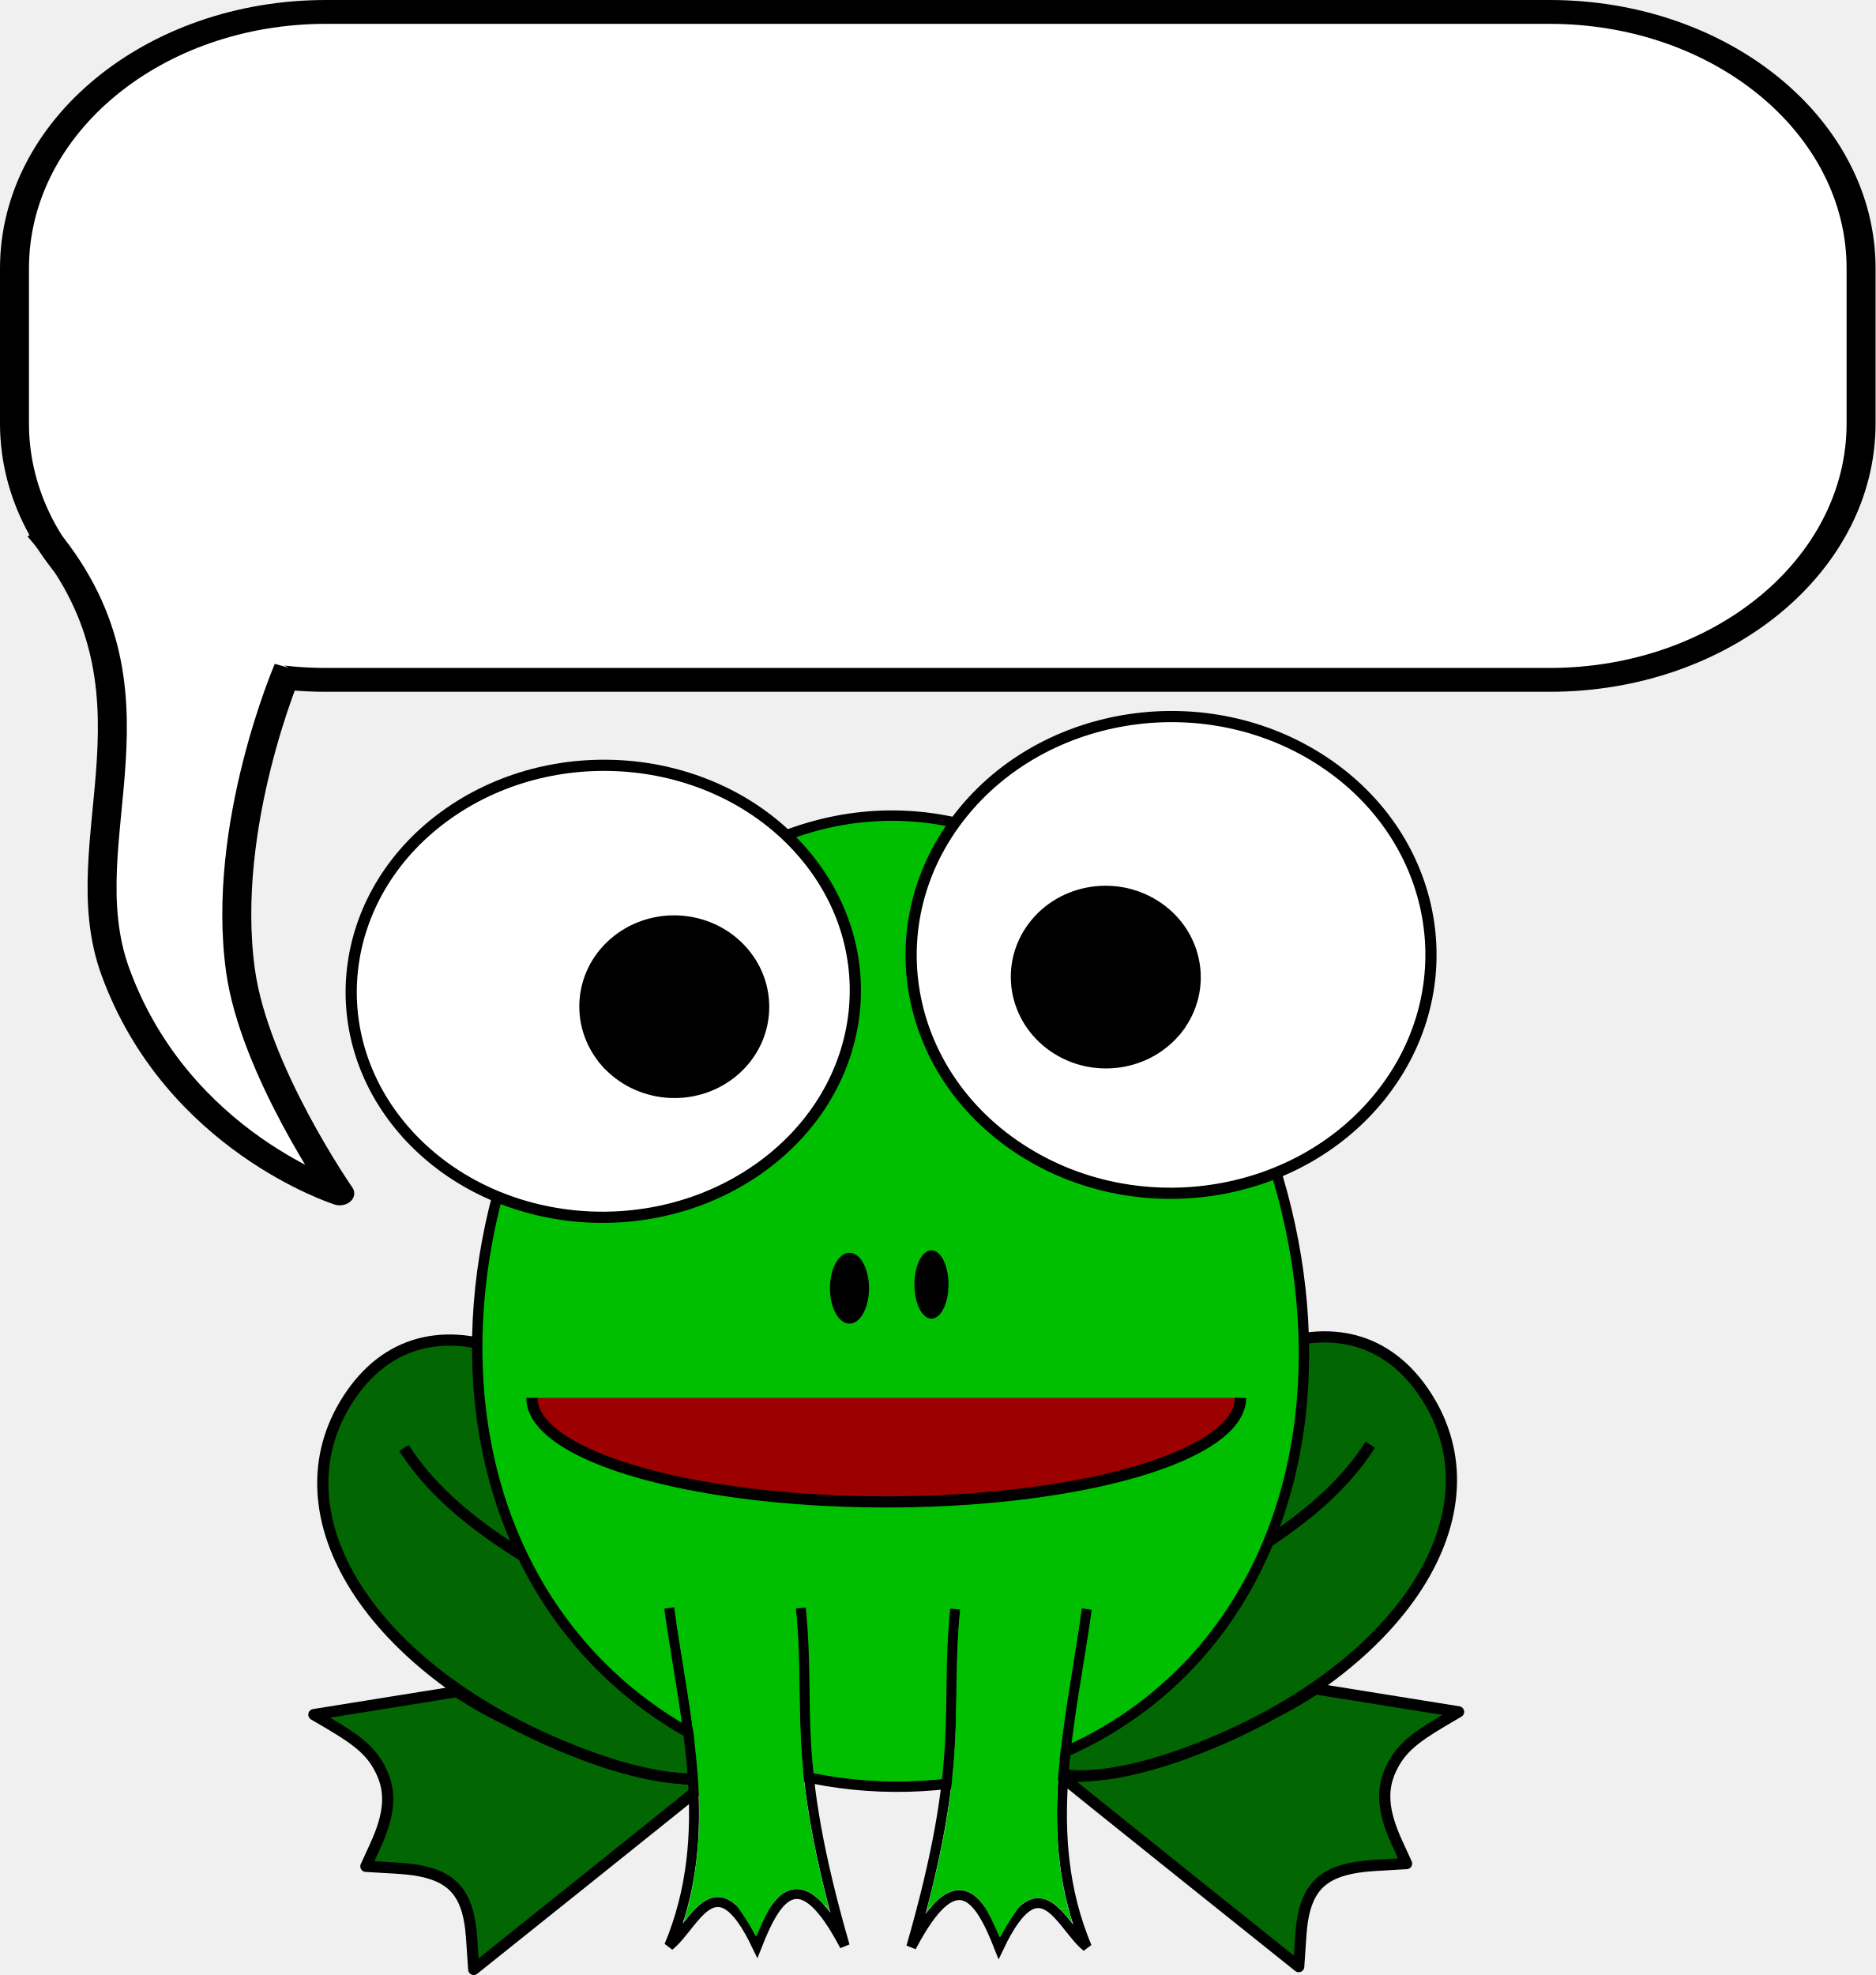
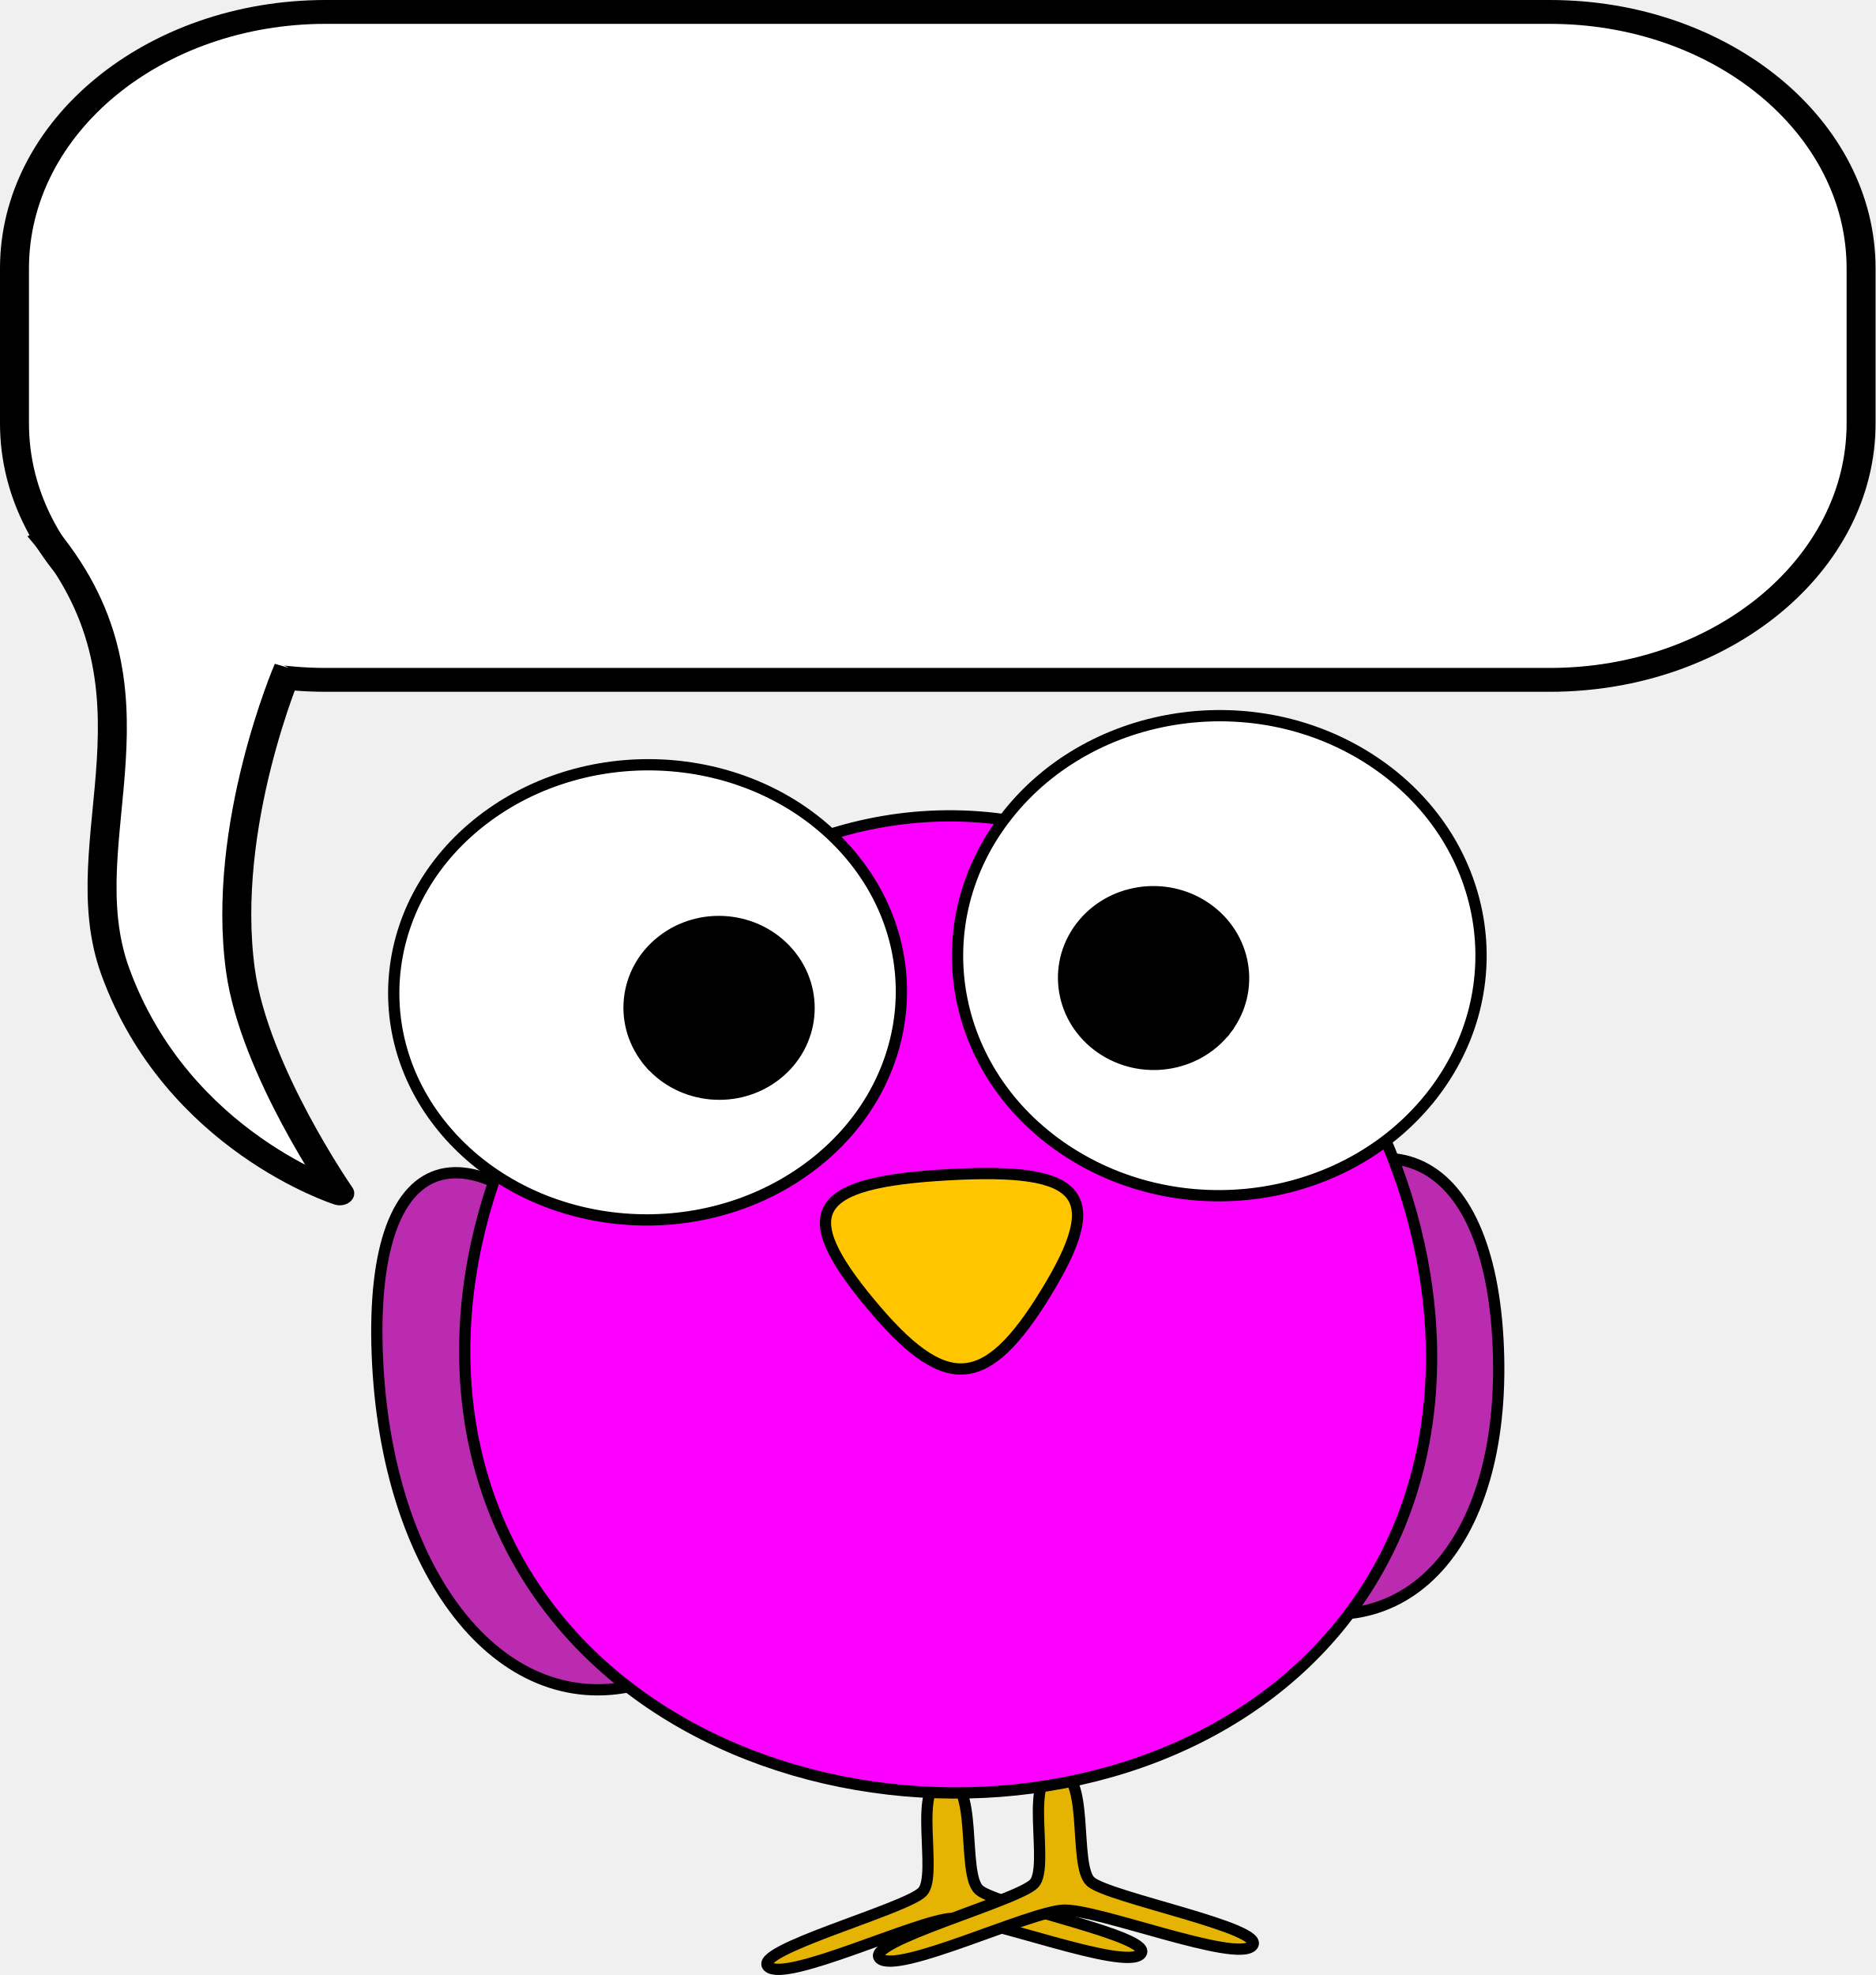
<svg xmlns="http://www.w3.org/2000/svg" viewBox="0 0 490.826 516.778" id="svg2" version="1.1" width="490.826" height="516.778">
  <defs id="defs21" />
  <flowRoot xml:space="preserve" id="flowRoot4153" style="font-style:normal;font-variant:normal;font-weight:normal;font-stretch:normal;font-size:80px;line-height:125%;font-family:Ubuntu;-inkscape-font-specification:Ubuntu;letter-spacing:0px;word-spacing:0px;fill:#000000;fill-opacity:1;stroke:none;stroke-width:1px;stroke-linecap:butt;stroke-linejoin:miter;stroke-opacity:1" transform="translate(151.8329,84.61235)">
    <flowRegion id="flowRegion4155">
      <rect id="rect4157" width="180" height="81.5" x="-63" y="-77" />
    </flowRegion>
    <flowPara id="flowPara4159" />
  </flowRoot>
-   <g id="g4851" transform="translate(142.4793,25.84459)">
-     <g transform="matrix(3.790163,0,0,3.120942,-108.3678,152.0491)" id="g4213">
-       <rect style="fill:#ffffff;fill-opacity:1;stroke:#000000;stroke-width:2;stroke-miterlimit:4;stroke-dasharray:none;stroke-opacity:1" id="rect4163" width="127.5" height="56" x="-8" y="-56" ry="21.5" />
-       <path style="fill:#ffffff;fill-opacity:1;fill-rule:evenodd;stroke:#000000;stroke-width:2;stroke-linecap:butt;stroke-linejoin:round;stroke-miterlimit:4;stroke-dasharray:none;stroke-opacity:1" d="m -6.289,-12.613 c 9.63,13.474 1.876,25.839 5.256,37.085 4.291,14.277 15.492,18.58 15.492,18.58 0,0 -5.904,-10.32 -6.855,-18.688 -1.383,-12.174 3.313,-25.376 3.313,-25.376" id="path4193" />
-     </g>
-     <g id="g3511" transform="matrix(2.926616,0,0,2.926616,630.6665,410.1261)">
-       <g id="g3484" transform="translate(37.65579,0)">
-         <path id="path4761-9" d="m -196.31,18.378 c -5.834,-4.667 -10.686,-8.57 -10.783,-8.674 -0.097,-0.103 0.176,-0.079 0.608,0.053 1.145,0.352 5.558,-0.345 8.974,-1.416 2.904,-0.911 9.473,-3.92 12.034,-5.513 l 1.287,-0.8 6.391,1.027 6.391,1.027 -1.491,0.878 c -2.686,1.583 -3.742,2.555 -4.523,4.168 -0.924,1.909 -0.773,3.857 0.519,6.679 l 0.843,1.842 -2.74,0.159 c -4.759,0.275 -6.413,1.82 -6.715,6.269 l -0.189,2.787 -10.607,-8.486 z" style="fill:#026602;fill-opacity:1;fill-rule:evenodd;stroke:#000000;stroke-linecap:square;stroke-linejoin:round;stroke-opacity:1" />
-         <path style="fill:#026602;fill-rule:evenodd;stroke:#000000;stroke-width:1;stroke-linecap:square;stroke-linejoin:round" id="imagebot_10-36" d="m -174.334,-24.205 c -6.785,-10.437 -20.917,-4.811 -32.117,12.786 -11.201,17.599 -5.869,25.798 12.118,18.638 17.986,-7.161 26.785,-20.987 19.999,-31.423 z" />
-         <path id="path4761-0-4" d="m -248.866,18.626 c 5.834,-4.667 10.686,-8.57 10.783,-8.674 0.097,-0.103 -0.176,-0.079 -0.608,0.053 -1.145,0.352 -5.558,-0.345 -8.974,-1.416 -2.904,-0.911 -9.473,-3.92 -12.034,-5.513 l -1.287,-0.8 -6.391,1.027 -6.391,1.027 1.491,0.878 c 2.686,1.583 3.742,2.555 4.523,4.168 0.924,1.909 0.773,3.857 -0.519,6.679 l -0.843,1.842 2.74,0.159 c 4.759,0.275 6.413,1.82 6.715,6.269 l 0.189,2.787 10.607,-8.486 z" style="fill:#026602;fill-opacity:1;fill-rule:evenodd;stroke:#000000;stroke-linecap:square;stroke-linejoin:round;stroke-opacity:1" />
-         <path style="fill:#026602;fill-rule:evenodd;stroke:#000000;stroke-width:1;stroke-linecap:square;stroke-linejoin:round" id="imagebot_10-3-2" d="m -270.684,-23.919 c 6.785,-10.437 20.917,-4.811 32.117,12.786 11.201,17.599 5.869,25.798 -12.118,18.638 -17.986,-7.161 -26.785,-20.987 -19.999,-31.423 z" />
-         <path id="path4790-59" d="m -199.307,-4.798 c 7.561,-4.285 15.635,-8.159 20,-15" style="fill:none;stroke:#000000;stroke-width:1px;stroke-linecap:butt;stroke-linejoin:miter;stroke-opacity:1" />
-         <path id="path4790-5-8" d="m -245.711,-4.512 c -7.561,-4.285 -15.635,-8.159 -20,-15" style="fill:none;stroke:#000000;stroke-width:1px;stroke-linecap:butt;stroke-linejoin:miter;stroke-opacity:1" />
-         <path style="fill:#00bf00;fill-rule:evenodd;stroke:#000000;stroke-width:0.928;stroke-linecap:square;stroke-linejoin:round" id="imagebot_7-0" d="m -221.075,-76.028 c -26.222,-1.021 -46.829,38.263 -34.343,65.473 12.484,27.213 51.814,28.746 65.552,2.557 13.738,-26.189 -4.989,-67.006 -31.209,-68.03 z" />
-         <path style="fill:#ffffff;fill-rule:evenodd;stroke:#000000;stroke-width:1;stroke-linecap:square;stroke-linejoin:round" id="imagebot_6-3" d="m -265.33,-47.486 c -7.884,-8.609 -6.469,-21.345 3.162,-28.443 9.633,-7.098 23.835,-5.874 31.719,2.737 7.886,8.609 6.471,21.345 -3.162,28.443 -9.565,7.049 -23.65,5.896 -31.576,-2.582" />
-         <path style="fill-rule:evenodd;stroke:#000000;stroke-width:1;stroke-linecap:square;stroke-linejoin:round" id="imagebot_5-6" d="m -247.71,-54.101 c -2.805,-3.276 -2.319,-8.107 1.089,-10.79 3.408,-2.683 8.445,-2.206 11.251,1.068 2.805,3.274 2.319,8.107 -1.089,10.792 -3.384,2.664 -8.38,2.213 -11.199,-1.012" />
-         <path style="fill:#ffffff;fill-rule:evenodd;stroke:#000000;stroke-width:1;stroke-linecap:square;stroke-linejoin:round" id="imagebot_4-2" d="m -178.317,-51.089 c 7.543,-9.529 5.242,-22.854 -5.14,-29.758 -10.385,-6.905 -24.92,-4.778 -32.463,4.754 -7.546,9.529 -5.244,22.854 5.14,29.758 10.312,6.857 24.731,4.812 32.326,-4.582" />
-         <path style="fill-rule:evenodd;stroke:#000000;stroke-width:1;stroke-linecap:square;stroke-linejoin:round" id="imagebot_3-2" d="m -196.479,-57.099 c 2.587,-3.426 1.787,-8.221 -1.79,-10.71 -3.577,-2.49 -8.574,-1.734 -11.161,1.689 -2.587,3.423 -1.787,8.221 1.79,10.713 3.551,2.472 8.509,1.745 11.113,-1.63" />
-         <ellipse ry="3.057" rx="1.524" cy="-34.126" cx="-218.542" id="path4678-0-8" style="fill:#000000;fill-opacity:1;fill-rule:evenodd;stroke:none" />
-         <ellipse ry="3.169" rx="1.747" cy="-33.792" cx="-225.874" id="path4678-0-9-3" style="fill:#000000;fill-opacity:1;fill-rule:evenodd;stroke:none" />
-         <path style="fill:none;stroke:#000000;stroke-width:0.889px;stroke-linecap:butt;stroke-linejoin:miter;stroke-opacity:1" d="m -241.995,-5.202 c 1.394,10.069 4.211,20.137 0,30.206 2.35,-1.878 4.128,-7.784 7.847,0 1.794,-4.568 3.863,-7.608 7.847,0 -4.883,-16.949 -2.993,-20.864 -3.923,-30.206 l 0,0 0,0 0,0" id="path4763-9-9-1" />
-         <path style="fill:#00bf00;fill-opacity:1;stroke:none" d="m -240.214,21.094 c 0.929,-3.826 1.131,-7.979 0.633,-13.004 -0.2,-2.018 -0.439,-3.707 -1.212,-8.552 -0.508,-3.185 -0.59,-3.71 -0.582,-3.718 0.032,-0.034 10.707,-0.439 10.727,-0.407 0.027,0.043 0.1,0.983 0.173,2.225 0.023,0.389 0.062,1.781 0.088,3.094 0.094,4.892 0.158,6.495 0.334,8.353 0.325,3.433 0.948,6.925 1.987,11.131 0.16,0.649 0.303,1.21 0.316,1.246 0.018,0.046 -0.007,0.065 -0.085,0.065 -0.08,0 -0.221,-0.114 -0.524,-0.424 -1.015,-1.039 -1.907,-1.381 -2.845,-1.091 -0.508,0.157 -1.123,0.645 -1.557,1.236 l -0.205,0.28 -1.41,0 -1.41,0 -0.332,-0.267 c -0.182,-0.147 -0.424,-0.314 -0.537,-0.371 -0.873,-0.442 -1.785,-0.29 -2.641,0.44 l -0.231,0.197 -0.396,0 -0.396,0 0.105,-0.431 z" id="path4802-5-5-5" />
-         <path style="fill:#00bf00;fill-opacity:1;stroke:none" d="m -234.468,23.76 c -0.313,-0.625 -1.253,-2.065 -1.669,-2.559 l -0.357,-0.424 1.967,-0.017 c 1.082,-0.009 1.978,-0.006 1.992,0.009 0.014,0.015 -0.072,0.184 -0.19,0.376 -0.306,0.496 -0.939,1.75 -1.212,2.402 -0.127,0.305 -0.25,0.575 -0.273,0.6 -0.022,0.025 -0.139,-0.149 -0.258,-0.387 z" id="path4804-1-5-8" />
-         <path style="fill:#00bf00;fill-opacity:1;stroke:none" d="m -240.668,22.729 c 0.012,-0.043 0.072,-0.246 0.133,-0.453 0.061,-0.207 0.132,-0.46 0.159,-0.563 l 0.049,-0.188 0.403,0 0.403,0 -0.285,0.298 c -0.157,0.164 -0.411,0.452 -0.566,0.641 -0.154,0.188 -0.289,0.343 -0.3,0.343 -0.011,0 -0.009,-0.035 0.003,-0.077 z" id="path4806-5-5-84" />
-         <path style="fill:#00bf00;fill-opacity:1;stroke:none" d="m -227.822,21.704 -0.142,-0.179 0.112,0 c 0.092,0 0.12,0.03 0.157,0.163 0.025,0.09 0.038,0.17 0.029,0.179 -0.009,0.009 -0.079,-0.065 -0.157,-0.163 z" id="path4808-7-7-33" />
-         <g transform="matrix(-1.000013,0,0,1.000013,-517.2856,10.89742)" id="g4166-4">
-           <g id="g4159-6">
-             <path style="fill:none;stroke:#000000;stroke-width:0.889px;stroke-linecap:butt;stroke-linejoin:miter;stroke-opacity:1" d="m -312.628,-16.002 c 1.394,10.069 4.211,20.137 0,30.206 2.35,-1.878 4.128,-7.784 7.847,0 1.794,-4.567 3.863,-7.608 7.847,0 -4.883,-16.949 -2.993,-20.864 -3.923,-30.206 l 0,0 0,0 0,0" id="path4763-9-9-1-5" />
-             <path style="fill:#00bf00;fill-opacity:1;stroke:none" d="m -310.848,10.294 c 0.929,-3.826 1.131,-7.979 0.633,-13.004 -0.2,-2.018 -0.439,-3.707 -1.212,-8.552 -0.508,-3.185 -0.59,-3.71 -0.582,-3.718 0.032,-0.034 10.707,-0.439 10.727,-0.407 0.027,0.043 0.1,0.983 0.173,2.225 0.023,0.389 0.062,1.781 0.088,3.094 0.094,4.892 0.158,6.495 0.334,8.353 0.325,3.433 0.948,6.925 1.987,11.13 0.16,0.649 0.303,1.21 0.316,1.246 0.018,0.046 -0.007,0.065 -0.085,0.065 -0.08,0 -0.221,-0.114 -0.524,-0.424 -1.015,-1.039 -1.907,-1.381 -2.845,-1.091 -0.508,0.157 -1.123,0.645 -1.557,1.236 l -0.205,0.28 -1.41,0 -1.41,0 -0.332,-0.267 c -0.182,-0.147 -0.424,-0.314 -0.537,-0.371 -0.873,-0.442 -1.785,-0.29 -2.641,0.44 l -0.231,0.197 -0.396,0 -0.396,0 0.105,-0.431 z" id="path4802-5-5-5-9" />
-             <path style="fill:#00bf00;fill-opacity:1;stroke:none" d="m -305.101,12.96 c -0.313,-0.625 -1.253,-2.065 -1.669,-2.559 l -0.357,-0.424 1.967,-0.017 c 1.082,-0.009 1.978,-0.006 1.992,0.009 0.014,0.015 -0.072,0.184 -0.19,0.376 -0.306,0.496 -0.939,1.75 -1.212,2.402 -0.127,0.305 -0.25,0.575 -0.273,0.6 -0.022,0.025 -0.139,-0.149 -0.258,-0.387 z" id="path4804-1-5-8-5" />
-             <path style="fill:#00bf00;fill-opacity:1;stroke:none" d="m -311.302,11.929 c 0.012,-0.043 0.072,-0.246 0.133,-0.453 0.061,-0.207 0.132,-0.46 0.159,-0.563 l 0.049,-0.188 0.403,0 0.403,0 -0.285,0.298 c -0.157,0.164 -0.411,0.452 -0.566,0.641 -0.154,0.188 -0.289,0.343 -0.3,0.343 -0.011,0 -0.009,-0.035 0.003,-0.077 z" id="path4806-5-5-84-7" />
-             <path style="fill:#00bf00;fill-opacity:1;stroke:none" d="m -298.456,10.903 -0.142,-0.179 0.112,0 c 0.092,0 0.12,0.03 0.157,0.163 0.025,0.09 0.038,0.17 0.029,0.179 -0.009,0.009 -0.079,-0.065 -0.157,-0.163 z" id="path4808-7-7-33-4" />
-           </g>
-         </g>
-       </g>
-       <path style="fill:#9d0000;fill-opacity:1;stroke:#000000;stroke-opacity:1" id="path3136" d="m -153.246,-23.986 a 31.686,9.301 0 0 1 -15.843,8.055 31.686,9.301 0 0 1 -31.686,0 31.686,9.301 0 0 1 -15.843,-8.055" />
-     </g>
-     <flowRoot transform="matrix(1.389837,0,0,1.389837,1174.562,271.7643)" style="font-style:normal;font-variant:normal;font-weight:normal;font-stretch:normal;font-size:90px;line-height:125%;font-family:'Steel City Comic';-inkscape-font-specification:'Steel City Comic';letter-spacing:0px;word-spacing:-21.75px;fill:#000000;fill-opacity:1;stroke:none;stroke-width:1px;stroke-linecap:butt;stroke-linejoin:miter;stroke-opacity:1" id="flowRoot3391" xml:space="preserve">
-       <flowRegion id="flowRegion3393">
-         <rect style="font-style:normal;font-variant:normal;font-weight:normal;font-stretch:normal;font-size:90px;font-family:'Steel City Comic';-inkscape-font-specification:'Steel City Comic';word-spacing:-21.75px" y="-212.909" x="-918" height="169" width="376" id="rect3395" />
-       </flowRegion>
-       <flowPara id="flowPara3397">Appy <flowSpan style="letter-spacing:-14.79px;word-spacing:-21.75px" id="flowSpan4631">T</flowSpan>
-         <flowSpan id="flowSpan3399" style="letter-spacing:-2.72px;word-spacing:-21.75px">a</flowSpan>
-         <flowSpan id="flowSpan4723" style="letter-spacing:-6.24px;word-spacing:-21.75px">l</flowSpan>k</flowPara>
-     </flowRoot>
+   <g id="g4213" transform="matrix(3.790163,0,0,3.120942,34.11147,177.8937)">
+     <rect ry="21.5" y="-56" x="-8" height="56" width="127.5" id="rect4163" style="fill:#ffffff;fill-opacity:1;stroke:#000000;stroke-width:2;stroke-miterlimit:4;stroke-dasharray:none;stroke-opacity:1" />
+     <path id="path4193" d="m -6.289,-12.613 c 9.63,13.474 1.876,25.839 5.256,37.085 4.291,14.277 15.492,18.58 15.492,18.58 0,0 -5.904,-10.32 -6.855,-18.688 -1.383,-12.174 3.313,-25.376 3.313,-25.376" style="fill:#ffffff;fill-opacity:1;fill-rule:evenodd;stroke:#000000;stroke-width:2;stroke-linecap:butt;stroke-linejoin:round;stroke-miterlimit:4;stroke-dasharray:none;stroke-opacity:1" />
+   </g>
+   <flowRoot xml:space="preserve" id="flowRoot3391" style="font-style:normal;font-variant:normal;font-weight:normal;font-stretch:normal;font-size:125.085px;line-height:125%;font-family:'Steel City Comic';-inkscape-font-specification:'Steel City Comic';letter-spacing:0px;word-spacing:-30.229px;fill:#000000;fill-opacity:1;stroke:none;stroke-width:1px;stroke-linecap:butt;stroke-linejoin:miter;stroke-opacity:1">
+     <flowRegion id="flowRegion3393">
+       <rect id="rect3395" width="522.579" height="234.882" x="41.171" y="1.701" style="font-style:normal;font-variant:normal;font-weight:normal;font-stretch:normal;font-size:125.085px;font-family:'Steel City Comic';-inkscape-font-specification:'Steel City Comic';word-spacing:-30.229px" />
+     </flowRegion>
+     <flowPara id="flowPara3397">Appy <flowSpan id="flowSpan4631" style="letter-spacing:-20.556px;word-spacing:-30.229px">T</flowSpan>
+       <flowSpan style="letter-spacing:-3.78px;word-spacing:-30.229px" id="flowSpan3399">a</flowSpan>
+       <flowSpan style="letter-spacing:-8.673px;word-spacing:-30.229px" id="flowSpan4723">l</flowSpan>k</flowPara>
+   </flowRoot>
+   <g id="g4279" transform="matrix(2.947045,0,0,2.947045,49.24816,171.1304)">
+     <path id="imagebot_12" d="m 94.933,83.748 c 12.694,5.455 22.112,-4.29 21.405,-22.146 -0.708,-17.858 -10.682,-22.143 -22.669,-9.74 -11.987,12.403 -11.431,26.433 1.264,31.886 z" style="fill:#bb2baf;fill-opacity:1;fill-rule:evenodd;stroke:#000000;stroke-width:1;stroke-linecap:square;stroke-linejoin:round" />
+     <path id="imagebot_11" d="M 39.744,91.555 C 51.847,88.64 51.257,73.441 38.405,57.013 25.551,40.583 16.042,42.875 16.792,62.219 17.543,81.564 27.642,94.472 39.744,91.555 Z" style="fill:#bb2baf;fill-opacity:1;fill-rule:evenodd;stroke:#000000;stroke-width:1;stroke-linecap:square;stroke-linejoin:round" />
+     <path id="imagebot_10" d="m 67.192,99.908 c -3.028,0.103 -0.55,8.467 -1.987,9.992 -1.435,1.525 -15.282,5.233 -13.689,6.655 1.593,1.421 13.303,-4.193 16.331,-4.297 3.028,-0.103 15.292,4.692 16.727,3.166 1.437,-1.525 -12.753,-4.275 -14.344,-5.695 -1.593,-1.422 -0.01,-9.925 -3.038,-9.822 l 3.2e-5,9.66e-4 z" style="fill:#e5b302;fill-rule:evenodd;stroke:#000000;stroke-width:1;stroke-linecap:square;stroke-linejoin:round" />
+     <path id="imagebot_9" d="m 77.102,99.178 c -3.028,0.103 -0.55,8.467 -1.987,9.992 -1.435,1.525 -15.282,5.233 -13.689,6.655 1.593,1.421 13.303,-4.193 16.331,-4.297 3.028,-0.103 15.292,4.692 16.727,3.166 1.437,-1.525 -12.753,-4.275 -14.344,-5.695 -1.593,-1.422 -0.01,-9.925 -3.038,-9.822 l 3.2e-5,9.66e-4 z" style="fill:#e5b302;fill-rule:evenodd;stroke:#000000;stroke-width:1;stroke-linecap:square;stroke-linejoin:round" />
+     <path id="imagebot_8" d="M 68.788,14.389 C 38.335,13.368 14.403,52.62 28.903,79.808 43.401,106.998 89.078,108.53 105.033,82.362 120.987,56.195 99.238,15.412 68.788,14.389 Z" style="fill:#fb00ff;fill-opacity:1;fill-rule:evenodd;stroke:#000000;stroke-width:1;stroke-linecap:square;stroke-linejoin:round" />
+     <path id="imagebot_7" d="m 23.351,42.891 c -7.884,-8.609 -6.469,-21.345 3.164,-28.443 9.63,-7.098 23.833,-5.874 31.717,2.738 7.886,8.609 6.471,21.345 -3.162,28.443 -9.565,7.049 -23.65,5.896 -31.576,-2.582" style="fill:#ffffff;fill-rule:evenodd;stroke:#000000;stroke-width:1;stroke-linecap:square;stroke-linejoin:round" />
+     <path id="imagebot_6" d="m 40.971,36.276 c -2.805,-3.276 -2.319,-8.107 1.089,-10.79 3.408,-2.683 8.445,-2.206 11.251,1.068 2.805,3.274 2.319,8.107 -1.089,10.792 -3.384,2.664 -8.38,2.213 -11.199,-1.012" style="fill-rule:evenodd;stroke:#000000;stroke-width:1;stroke-linecap:square;stroke-linejoin:round" />
+     <path id="imagebot_5" d="M 110.364,39.288 C 117.907,29.759 115.606,16.434 105.221,9.53 94.839,2.625 80.303,4.752 72.76,14.283 c -7.546,9.529 -5.244,22.854 5.14,29.758 10.312,6.857 24.731,4.812 32.326,-4.582" style="fill:#ffffff;fill-rule:evenodd;stroke:#000000;stroke-width:1;stroke-linecap:square;stroke-linejoin:round" />
+     <path id="imagebot_4" d="m 92.201,33.278 c 2.587,-3.426 1.787,-8.221 -1.79,-10.71 -3.577,-2.49 -8.574,-1.734 -11.161,1.689 -2.587,3.423 -1.787,8.221 1.79,10.713 3.551,2.472 8.509,1.745 11.113,-1.63" style="fill-rule:evenodd;stroke:#000000;stroke-width:1;stroke-linecap:square;stroke-linejoin:round" />
+     <path id="imagebot_3" d="m 76.167,56.723 c -5.36,8.752 -8.96,8.954 -15.655,0.878 -6.696,-8.077 -5.094,-10.691 6.96,-11.367 12.055,-0.676 14.055,1.737 8.694,10.489 l 6.72e-4,1.12e-4 z" style="fill:#ffc600;fill-rule:evenodd;stroke:#000000;stroke-width:1;stroke-linecap:square;stroke-linejoin:round" />
  </g>
</svg>
